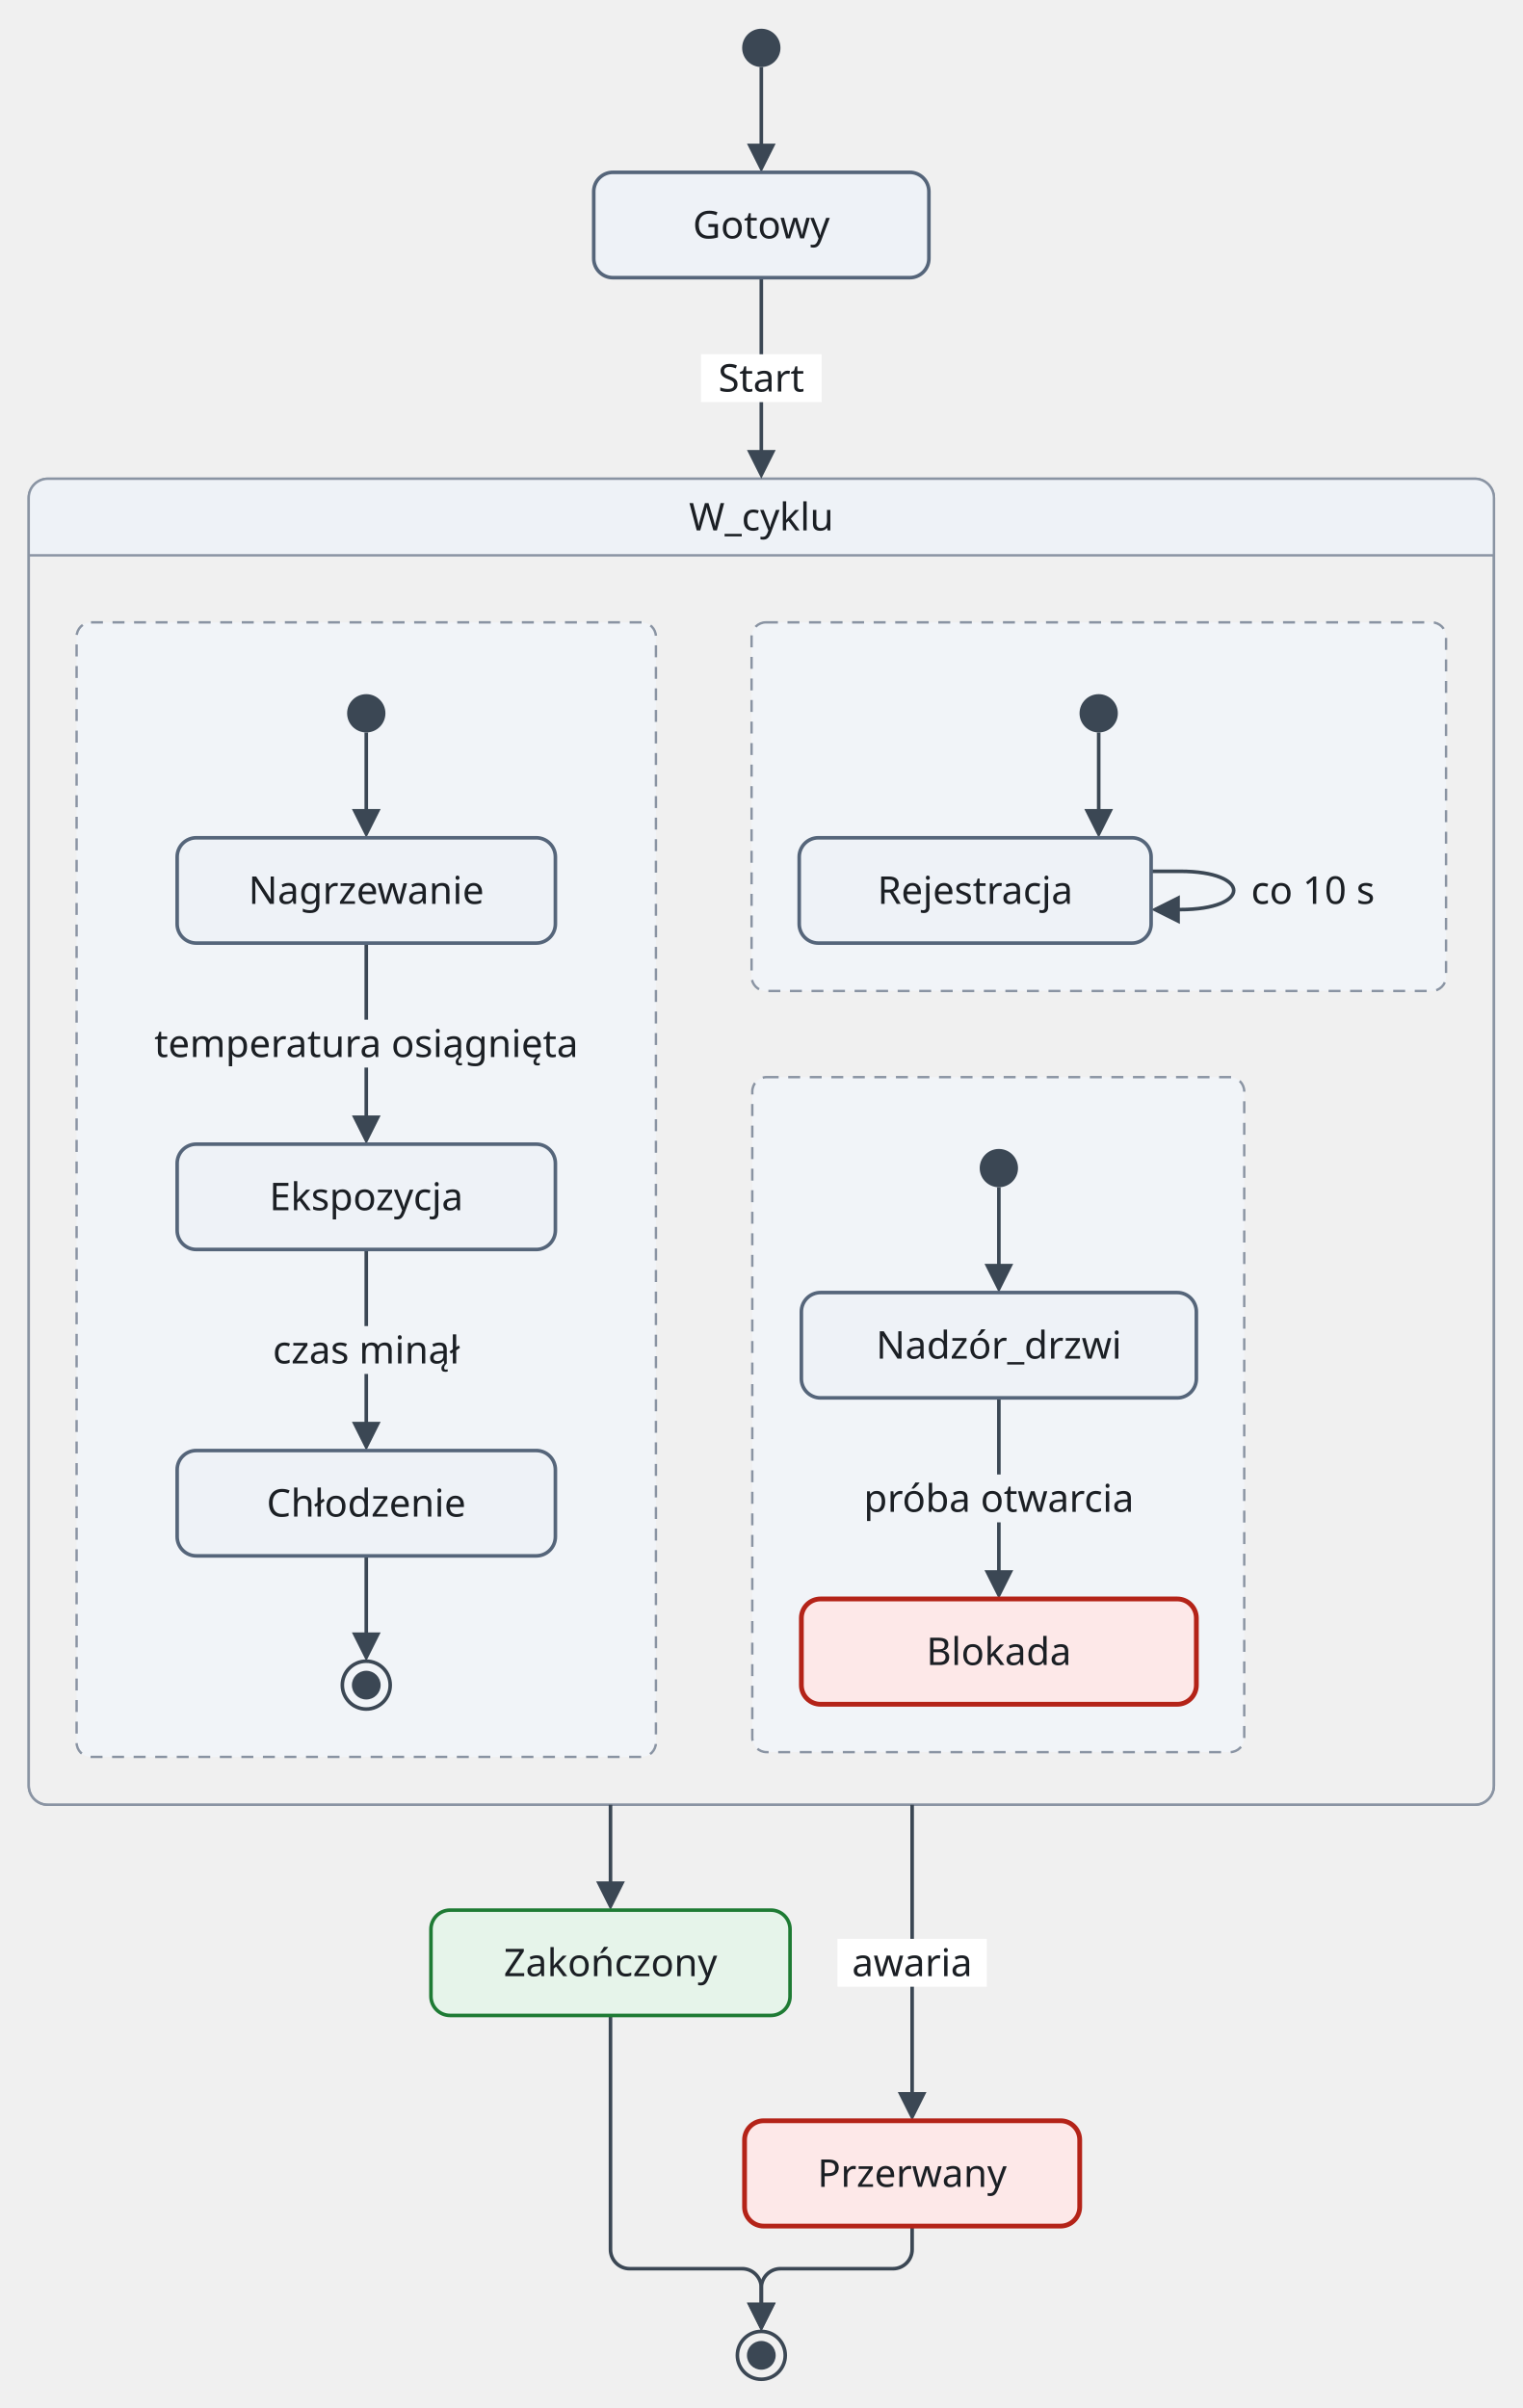
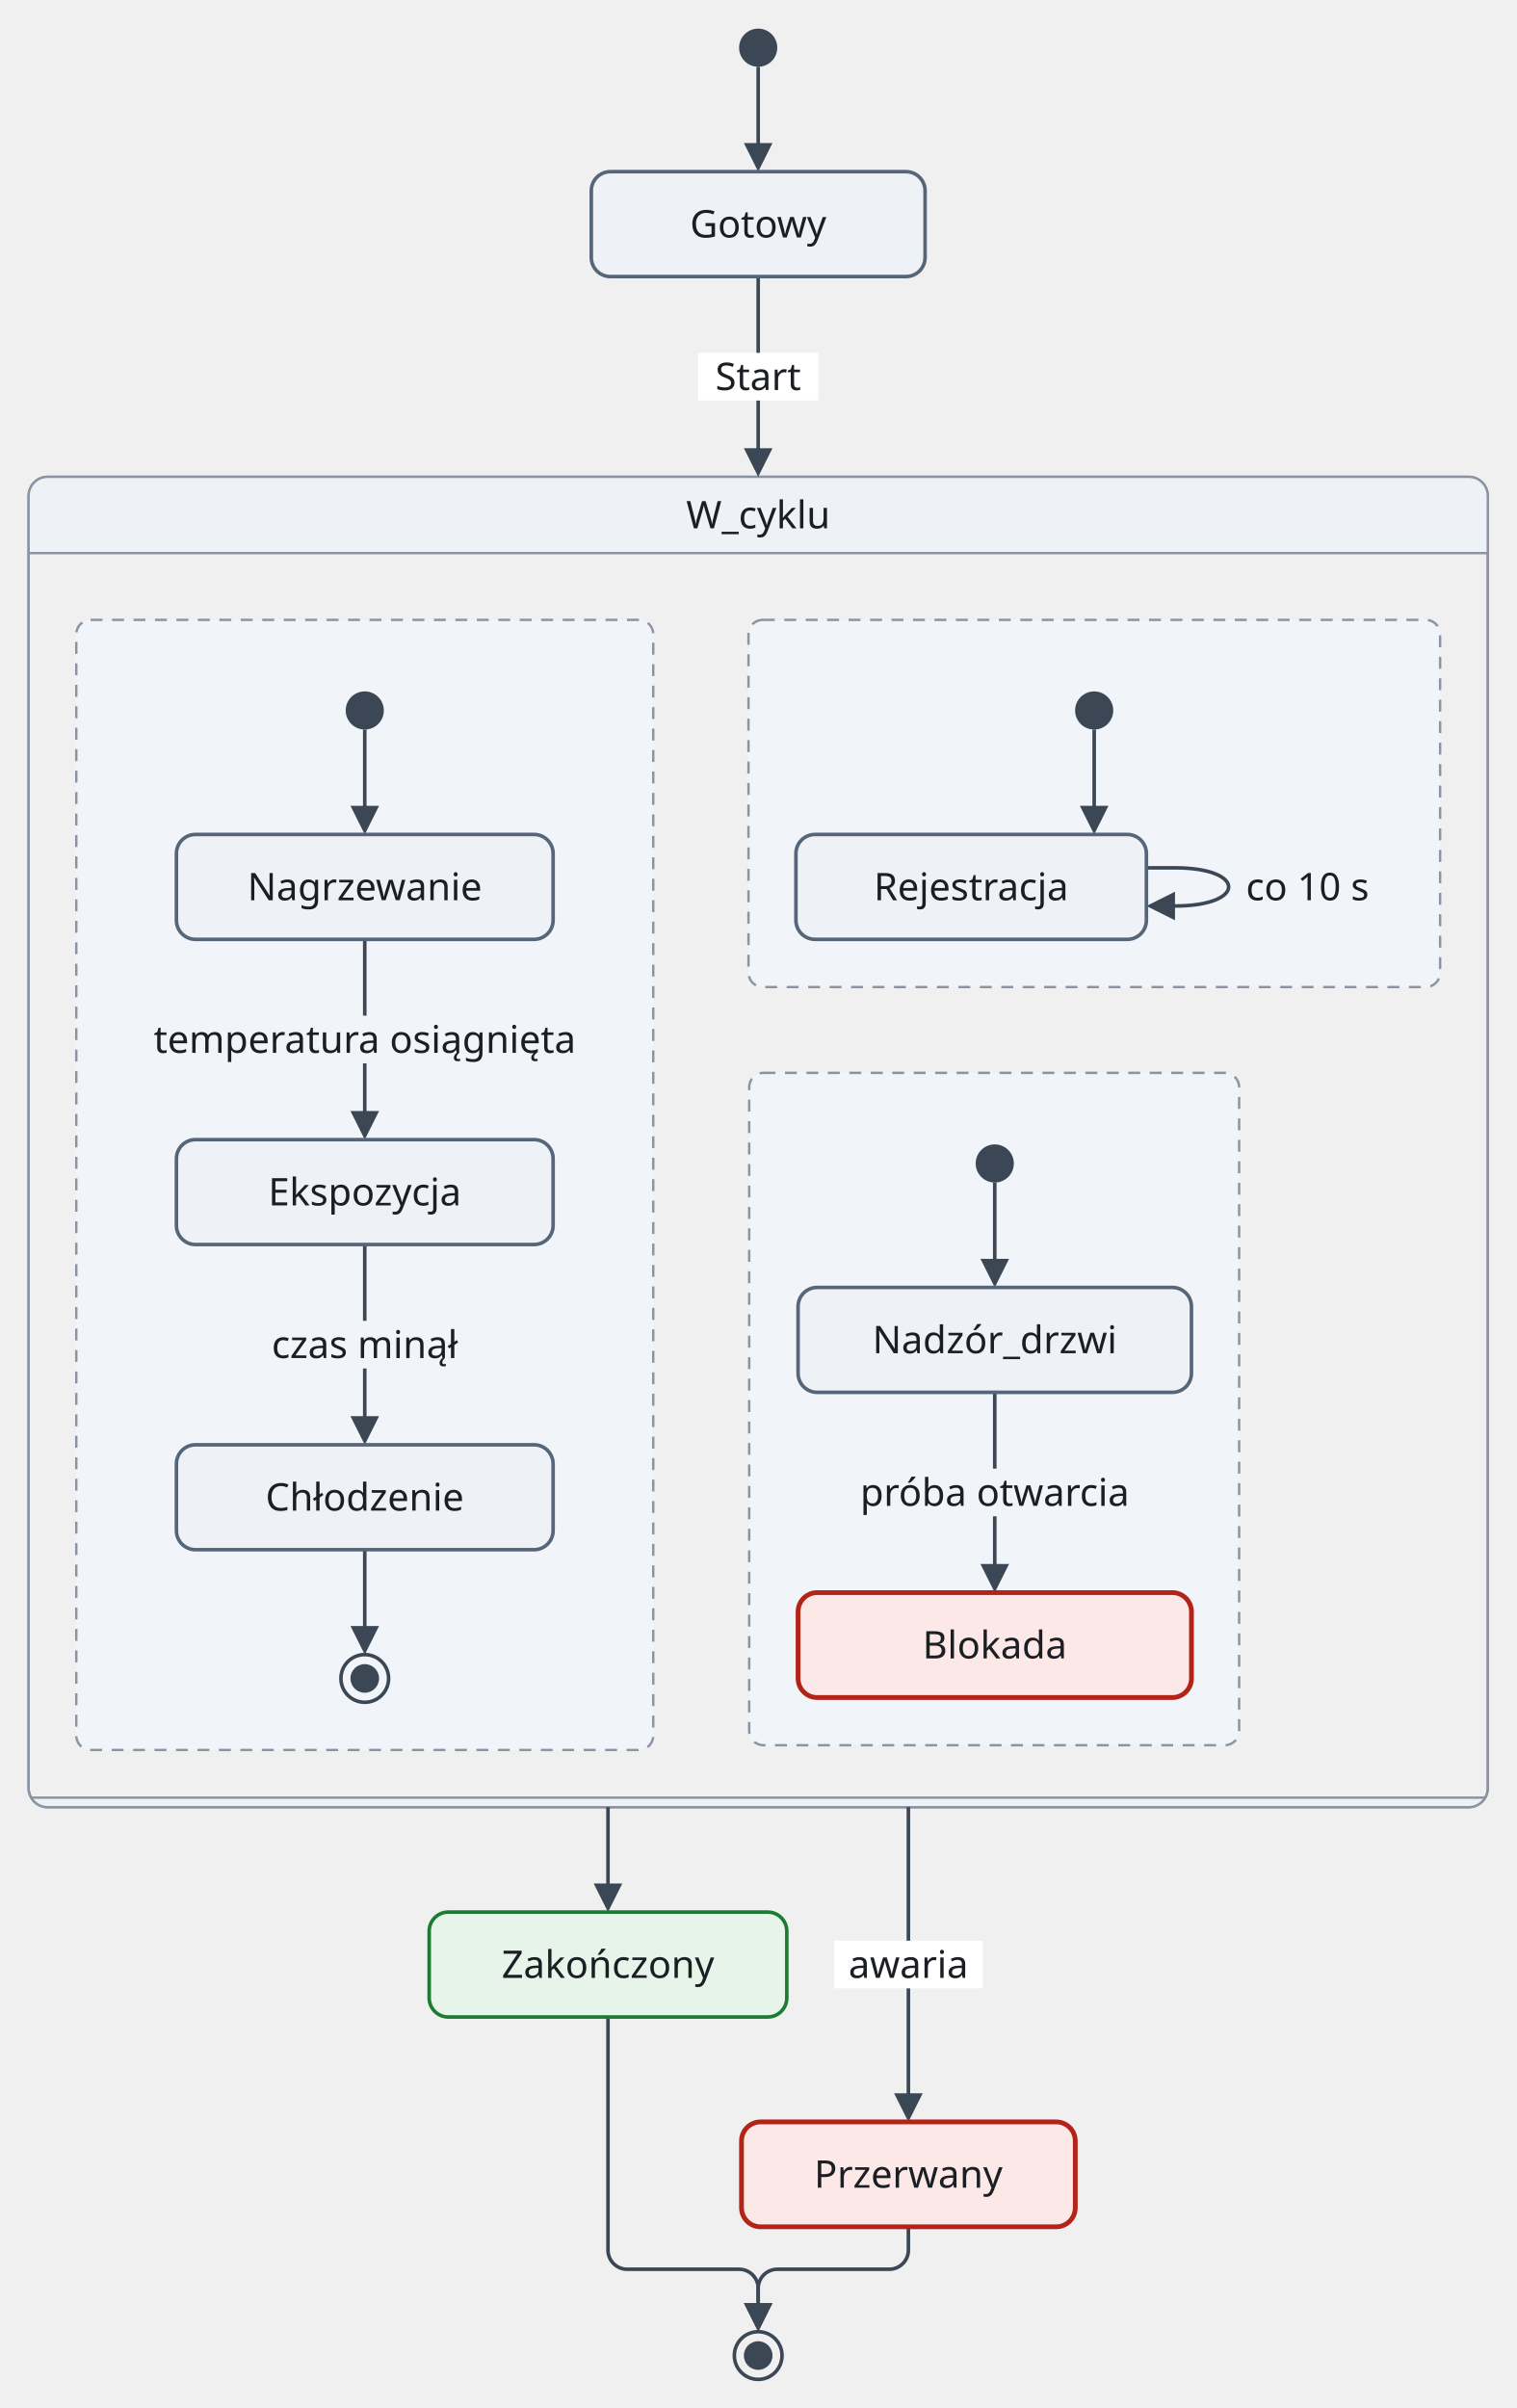
- <svg xmlns="http://www.w3.org/2000/svg" version="1.1" width="636.05" height="1006" viewBox="-12.02 -12 636.05 1006" role="img" font-family="Recursive, sans-serif" font-size="16">
-   <rect class="cluster" x="-0.02" y="188" width="612.05" height="554" rx="8" fill="none" stroke="#8a94a3" stroke-width="1" />
+ <svg xmlns="http://www.w3.org/2000/svg" version="1.1" width="636.05" height="1010" viewBox="-12.02 -12 636.05 1010" role="img" font-family="Recursive, sans-serif" font-size="16">
+   <rect class="cluster" x="-0.02" y="188" width="612.05" height="558" rx="8" fill="none" stroke="#8a94a3" stroke-width="1" />
  <rect class="cluster-title-strip" x="-0.02" y="188" width="612.05" height="32" rx="8" fill="#eef2f7" />
  <rect class="cluster-title-strip" x="-0.02" y="204" width="612.05" height="16" fill="#eef2f7" />
  <line class="cluster-title-rule" x1="-0.02" y1="220" x2="612.03" y2="220" fill="none" stroke="#8a94a3" stroke-width="1" />
-   <rect class="cluster-outline" x="-0.02" y="188" width="612.05" height="554" rx="8" fill="none" stroke="#8a94a3" stroke-width="1" />
+   <path class="cluster-foot-strip" d="M1.05 742 C2.48 744.48 5.12 746 7.98 746 L604.03 746 C606.88 746 609.52 744.48 610.95 742 L1.05 742" fill="#eef2f7" />
+   <line class="cluster-title-rule" x1="1.05" y1="742" x2="610.95" y2="742" fill="none" stroke="#8a94a3" stroke-width="1" />
+   <rect class="cluster-outline" x="-0.02" y="188" width="612.05" height="558" rx="8" fill="none" stroke="#8a94a3" stroke-width="1" />
  <rect class="region" x="19.98" y="248" width="242" height="474" rx="6" fill="#f1f4f8" stroke="#8a94a3" stroke-width="1" stroke-dasharray="5 4" />
  <rect class="region" x="301.93" y="248" width="290.1" height="154" rx="6" fill="#f1f4f8" stroke="#8a94a3" stroke-width="1" stroke-dasharray="5 4" />
  <rect class="region" x="302.23" y="438" width="205.5" height="282" rx="6" fill="#f1f4f8" stroke="#8a94a3" stroke-width="1" stroke-dasharray="5 4" />
  <path class="edge" d="M140.98 294 L140.98 329.6" fill="none" stroke="#3b4754" stroke-width="1.5" />
  <path class="edge" d="M140.98 382 L140.98 412 L140.98 436 L140.98 457.6" fill="none" stroke="#3b4754" stroke-width="1.5" />
  <path class="edge" d="M140.98 510 L140.98 540 L140.98 564 L140.98 585.6" fill="none" stroke="#3b4754" stroke-width="1.5" />
  <path class="edge" d="M140.98 638 L140.98 673.6" fill="none" stroke="#3b4754" stroke-width="1.5" />
  <path class="edge" d="M468.83 352 L480.83 352 C510.83 352 510.83 368 480.83 368 L477.23 368" fill="none" stroke="#3b4754" stroke-width="1.5" />
  <path class="edge" d="M446.93 294 L446.93 329.6" fill="none" stroke="#3b4754" stroke-width="1.5" />
  <path class="edge" d="M405.23 484 L405.23 519.6" fill="none" stroke="#3b4754" stroke-width="1.5" />
  <path class="edge" d="M405.23 572 L405.23 602 L405.23 626 L405.23 647.6" fill="none" stroke="#3b4754" stroke-width="1.5" />
  <path class="edge" d="M306 16 L306 51.6" fill="none" stroke="#3b4754" stroke-width="1.5" />
  <path class="edge" d="M306 104 L306 134 L306 158 L306 179.6" fill="none" stroke="#3b4754" stroke-width="1.5" />
-   <path class="edge" d="M243 742 L243 777.6" fill="none" stroke="#3b4754" stroke-width="1.5" />
-   <path class="edge" d="M369 742 L369 786 L369 830 L369 865.6" fill="none" stroke="#3b4754" stroke-width="1.5" />
-   <path class="edge" d="M243 830 L243 874 L243 918 L243 927.8 C243 932.2 246.6 935.8 251 935.8 L298 935.8 C302.4 935.8 306 939.4 306 943.8 L306 953.6" fill="none" stroke="#3b4754" stroke-width="1.5" />
-   <path class="edge" d="M369 918 L369 927.8 C369 932.2 365.4 935.8 361 935.8 L314 935.8 C309.6 935.8 306 939.4 306 943.8 L306 953.6" fill="none" stroke="#3b4754" stroke-width="1.5" />
+   <path class="edge" d="M243 746 L243 781.6" fill="none" stroke="#3b4754" stroke-width="1.5" />
+   <path class="edge" d="M369 746 L369 790 L369 834 L369 869.6" fill="none" stroke="#3b4754" stroke-width="1.5" />
+   <path class="edge" d="M243 834 L243 878 L243 922 L243 931.8 C243 936.2 246.6 939.8 251 939.8 L298 939.8 C302.4 939.8 306 943.4 306 947.8 L306 957.6" fill="none" stroke="#3b4754" stroke-width="1.5" />
+   <path class="edge" d="M369 922 L369 931.8 C369 936.2 365.4 939.8 361 939.8 L314 939.8 C309.6 939.8 306 943.4 306 947.8 L306 957.6" fill="none" stroke="#3b4754" stroke-width="1.5" />
  <rect class="cluster-title-background" x="27.98" y="254" width="8" height="0" fill="#f1f4f8" />
  <rect class="edge-label-background" x="40.98" y="414" width="200" height="20" fill="#f1f4f8" />
  <rect class="edge-label-background" x="94.98" y="542" width="92" height="20" fill="#f1f4f8" />
  <rect class="cluster-title-background" x="309.93" y="254" width="8" height="0" fill="#f1f4f8" />
  <rect class="edge-label-background" x="504.82" y="350" width="63.2" height="20" fill="#f1f4f8" />
  <rect class="cluster-title-background" x="310.23" y="444" width="8" height="0" fill="#f1f4f8" />
  <rect class="edge-label-background" x="340.83" y="604" width="128.8" height="20" fill="#f1f4f8" />
  <rect class="edge-label-background" x="280.8" y="136" width="50.4" height="20" fill="#ffffff" />
-   <rect class="edge-label-background" x="337.8" y="798" width="62.4" height="20" fill="#ffffff" />
+   <rect class="edge-label-background" x="337.8" y="802" width="62.4" height="20" fill="#ffffff" />
  <polygon class="arrowhead" points="140.98,338 134.98,326 146.98,326" fill="#3b4754" />
  <polygon class="arrowhead" points="140.98,466 134.98,454 146.98,454" fill="#3b4754" />
  <polygon class="arrowhead" points="140.98,594 134.98,582 146.98,582" fill="#3b4754" />
  <polygon class="arrowhead" points="140.98,682 134.98,670 146.98,670" fill="#3b4754" />
  <polygon class="arrowhead" points="468.83,368 480.83,362 480.83,374" fill="#3b4754" />
  <polygon class="arrowhead" points="446.93,338 440.93,326 452.93,326" fill="#3b4754" />
  <polygon class="arrowhead" points="405.23,528 399.23,516 411.23,516" fill="#3b4754" />
  <polygon class="arrowhead" points="405.23,656 399.23,644 411.23,644" fill="#3b4754" />
  <polygon class="arrowhead" points="306,60 300,48 312,48" fill="#3b4754" />
  <polygon class="arrowhead" points="306,188 300,176 312,176" fill="#3b4754" />
-   <polygon class="arrowhead" points="243,786 237,774 249,774" fill="#3b4754" />
-   <polygon class="arrowhead" points="369,874 363,862 375,862" fill="#3b4754" />
-   <polygon class="arrowhead" points="306,962 300,950 312,950" fill="#3b4754" />
-   <polygon class="arrowhead" points="306,962 300,950 312,950" fill="#3b4754" />
+   <polygon class="arrowhead" points="243,790 237,778 249,778" fill="#3b4754" />
+   <polygon class="arrowhead" points="369,878 363,866 375,866" fill="#3b4754" />
+   <polygon class="arrowhead" points="306,966 300,954 312,954" fill="#3b4754" />
+   <polygon class="arrowhead" points="306,966 300,954 312,954" fill="#3b4754" />
  <circle class="node" cx="306" cy="8" r="8" fill="#3b4754" />
  <rect class="node" x="236" y="60" width="140" height="44" rx="8" fill="#eef2f7" stroke="#55657a" stroke-width="1.5" />
  <circle class="node" cx="140.98" cy="286" r="8" fill="#3b4754" />
  <rect class="node" x="61.98" y="338" width="158" height="44" rx="8" fill="#eef2f7" stroke="#55657a" stroke-width="1.5" />
  <rect class="node" x="61.98" y="466" width="158" height="44" rx="8" fill="#eef2f7" stroke="#55657a" stroke-width="1.5" />
  <rect class="node" x="61.98" y="594" width="158" height="44" rx="8" fill="#eef2f7" stroke="#55657a" stroke-width="1.5" />
  <circle class="node" cx="140.98" cy="692" r="10" fill="none" stroke="#3b4754" stroke-width="1.5" />
  <circle class="node-detail" cx="140.98" cy="692" r="6" fill="#3b4754" />
  <circle class="node" cx="446.93" cy="286" r="8" fill="#3b4754" />
  <rect class="node" x="321.83" y="338" width="147" height="44" rx="8" fill="#eef2f7" stroke="#55657a" stroke-width="1.5" />
  <circle class="node" cx="405.23" cy="476" r="8" fill="#3b4754" />
  <rect class="node" x="322.73" y="528" width="165" height="44" rx="8" fill="#eef2f7" stroke="#55657a" stroke-width="1.5" />
  <rect class="node" x="322.73" y="656" width="165" height="44" rx="8" fill="#fde8e8" stroke="#b42318" stroke-width="2" />
-   <rect class="node" x="168" y="786" width="150" height="44" rx="8" fill="#e6f4ea" stroke="#1e7b34" stroke-width="1.5" />
-   <rect class="node" x="299" y="874" width="140" height="44" rx="8" fill="#fde8e8" stroke="#b42318" stroke-width="2" />
-   <circle class="node" cx="306" cy="972" r="10" fill="none" stroke="#3b4754" stroke-width="1.5" />
-   <circle class="node-detail" cx="306" cy="972" r="6" fill="#3b4754" />
+   <rect class="node" x="168" y="790" width="150" height="44" rx="8" fill="#e6f4ea" stroke="#1e7b34" stroke-width="1.5" />
+   <rect class="node" x="299" y="878" width="140" height="44" rx="8" fill="#fde8e8" stroke="#b42318" stroke-width="2" />
+   <circle class="node" cx="306" cy="976" r="10" fill="none" stroke="#3b4754" stroke-width="1.5" />
+   <circle class="node-detail" cx="306" cy="976" r="6" fill="#3b4754" />
  <text class="node-label" x="306" y="87.6" text-anchor="middle" fill="#1b1f24">Gotowy</text>
  <text class="cluster-title" x="306" y="209.6" text-anchor="middle" fill="#1b1f24">W_cyklu</text>
  <text class="node-label" x="140.98" y="365.6" text-anchor="middle" fill="#1b1f24">Nagrzewanie</text>
  <text class="node-label" x="140.98" y="493.6" text-anchor="middle" fill="#1b1f24">Ekspozycja</text>
  <text class="node-label" x="140.98" y="621.6" text-anchor="middle" fill="#1b1f24">Chłodzenie</text>
  <text class="edge-label" x="140.98" y="429.6" text-anchor="middle" fill="#1b1f24">temperatura osiągnięta</text>
  <text class="edge-label" x="140.98" y="557.6" text-anchor="middle" fill="#1b1f24">czas minął</text>
  <text class="node-label" x="395.33" y="365.6" text-anchor="middle" fill="#1b1f24">Rejestracja</text>
  <text class="edge-label" x="536.42" y="365.6" text-anchor="middle" fill="#1b1f24">co 10 s</text>
  <text class="node-label" x="405.23" y="555.6" text-anchor="middle" fill="#1b1f24">Nadzór_drzwi</text>
  <text class="node-label" x="405.23" y="683.6" text-anchor="middle" fill="#1b1f24">Blokada</text>
  <text class="edge-label" x="405.23" y="619.6" text-anchor="middle" fill="#1b1f24">próba otwarcia</text>
-   <text class="node-label" x="243" y="813.6" text-anchor="middle" fill="#1b1f24">Zakończony</text>
-   <text class="node-label" x="369" y="901.6" text-anchor="middle" fill="#1b1f24">Przerwany</text>
+   <text class="node-label" x="243" y="817.6" text-anchor="middle" fill="#1b1f24">Zakończony</text>
+   <text class="node-label" x="369" y="905.6" text-anchor="middle" fill="#1b1f24">Przerwany</text>
  <text class="edge-label" x="306" y="151.6" text-anchor="middle" fill="#1b1f24">Start</text>
-   <text class="edge-label" x="369" y="813.6" text-anchor="middle" fill="#1b1f24">awaria</text>
+   <text class="edge-label" x="369" y="817.6" text-anchor="middle" fill="#1b1f24">awaria</text>
</svg>
